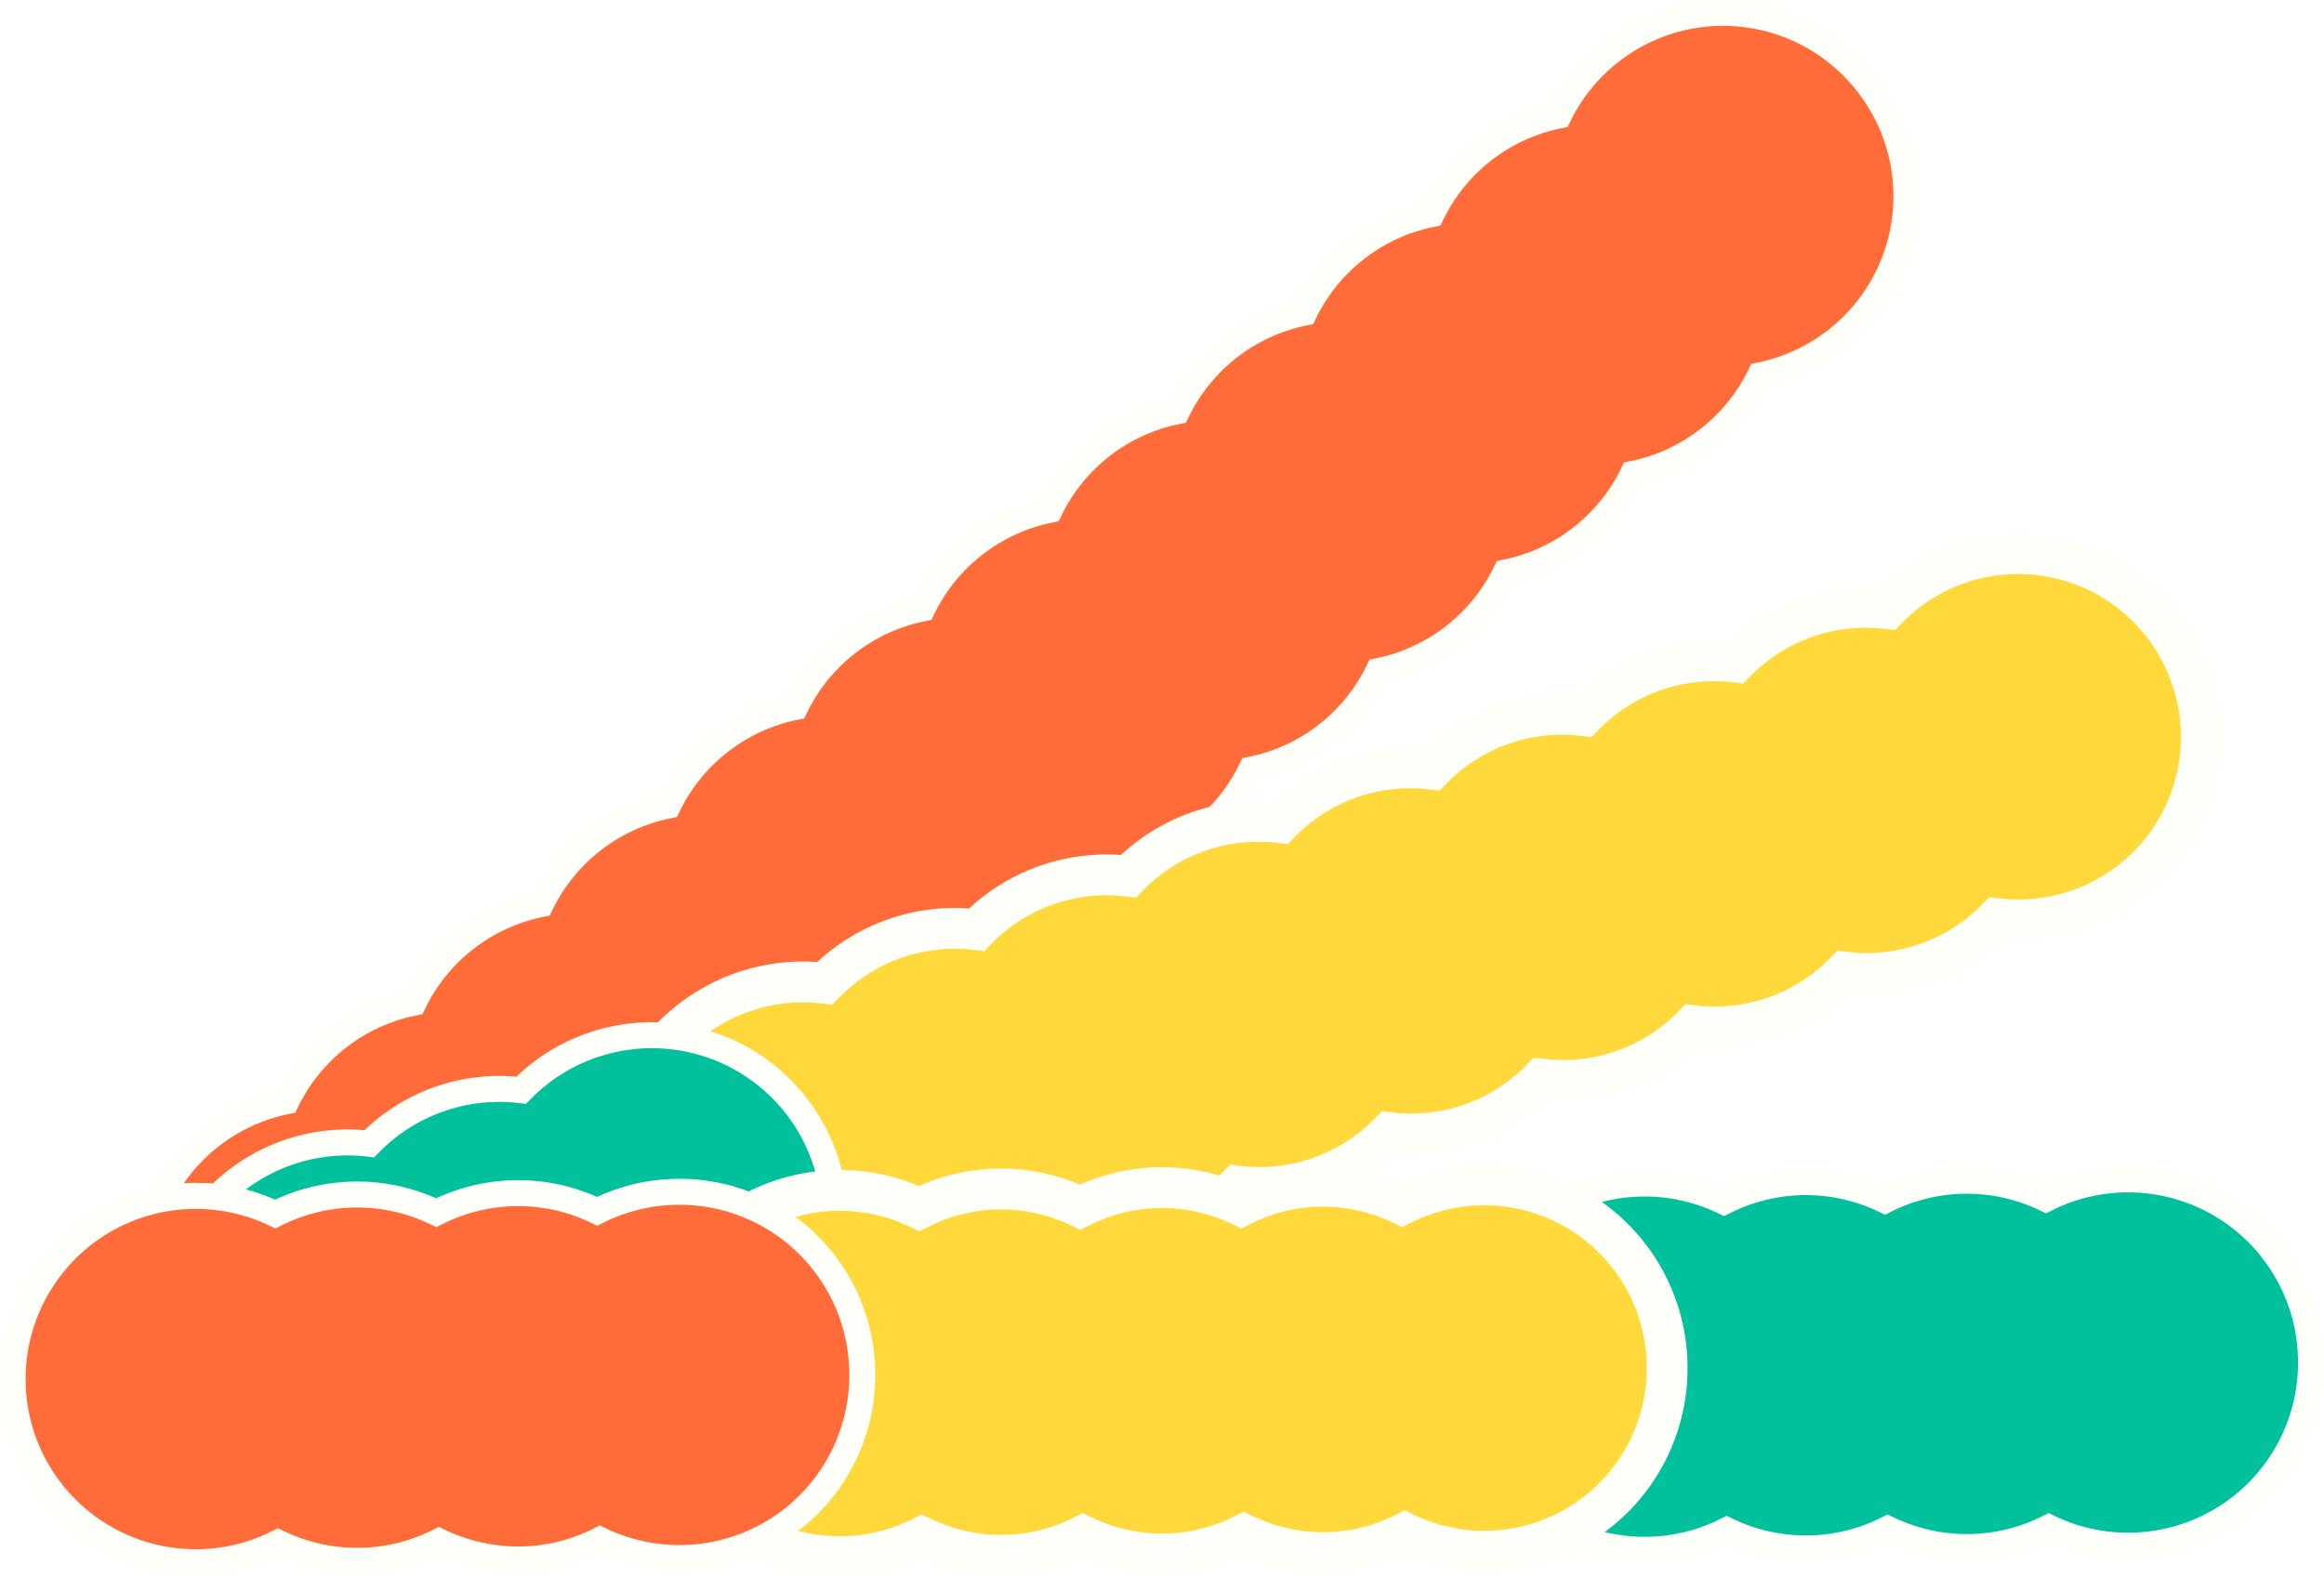
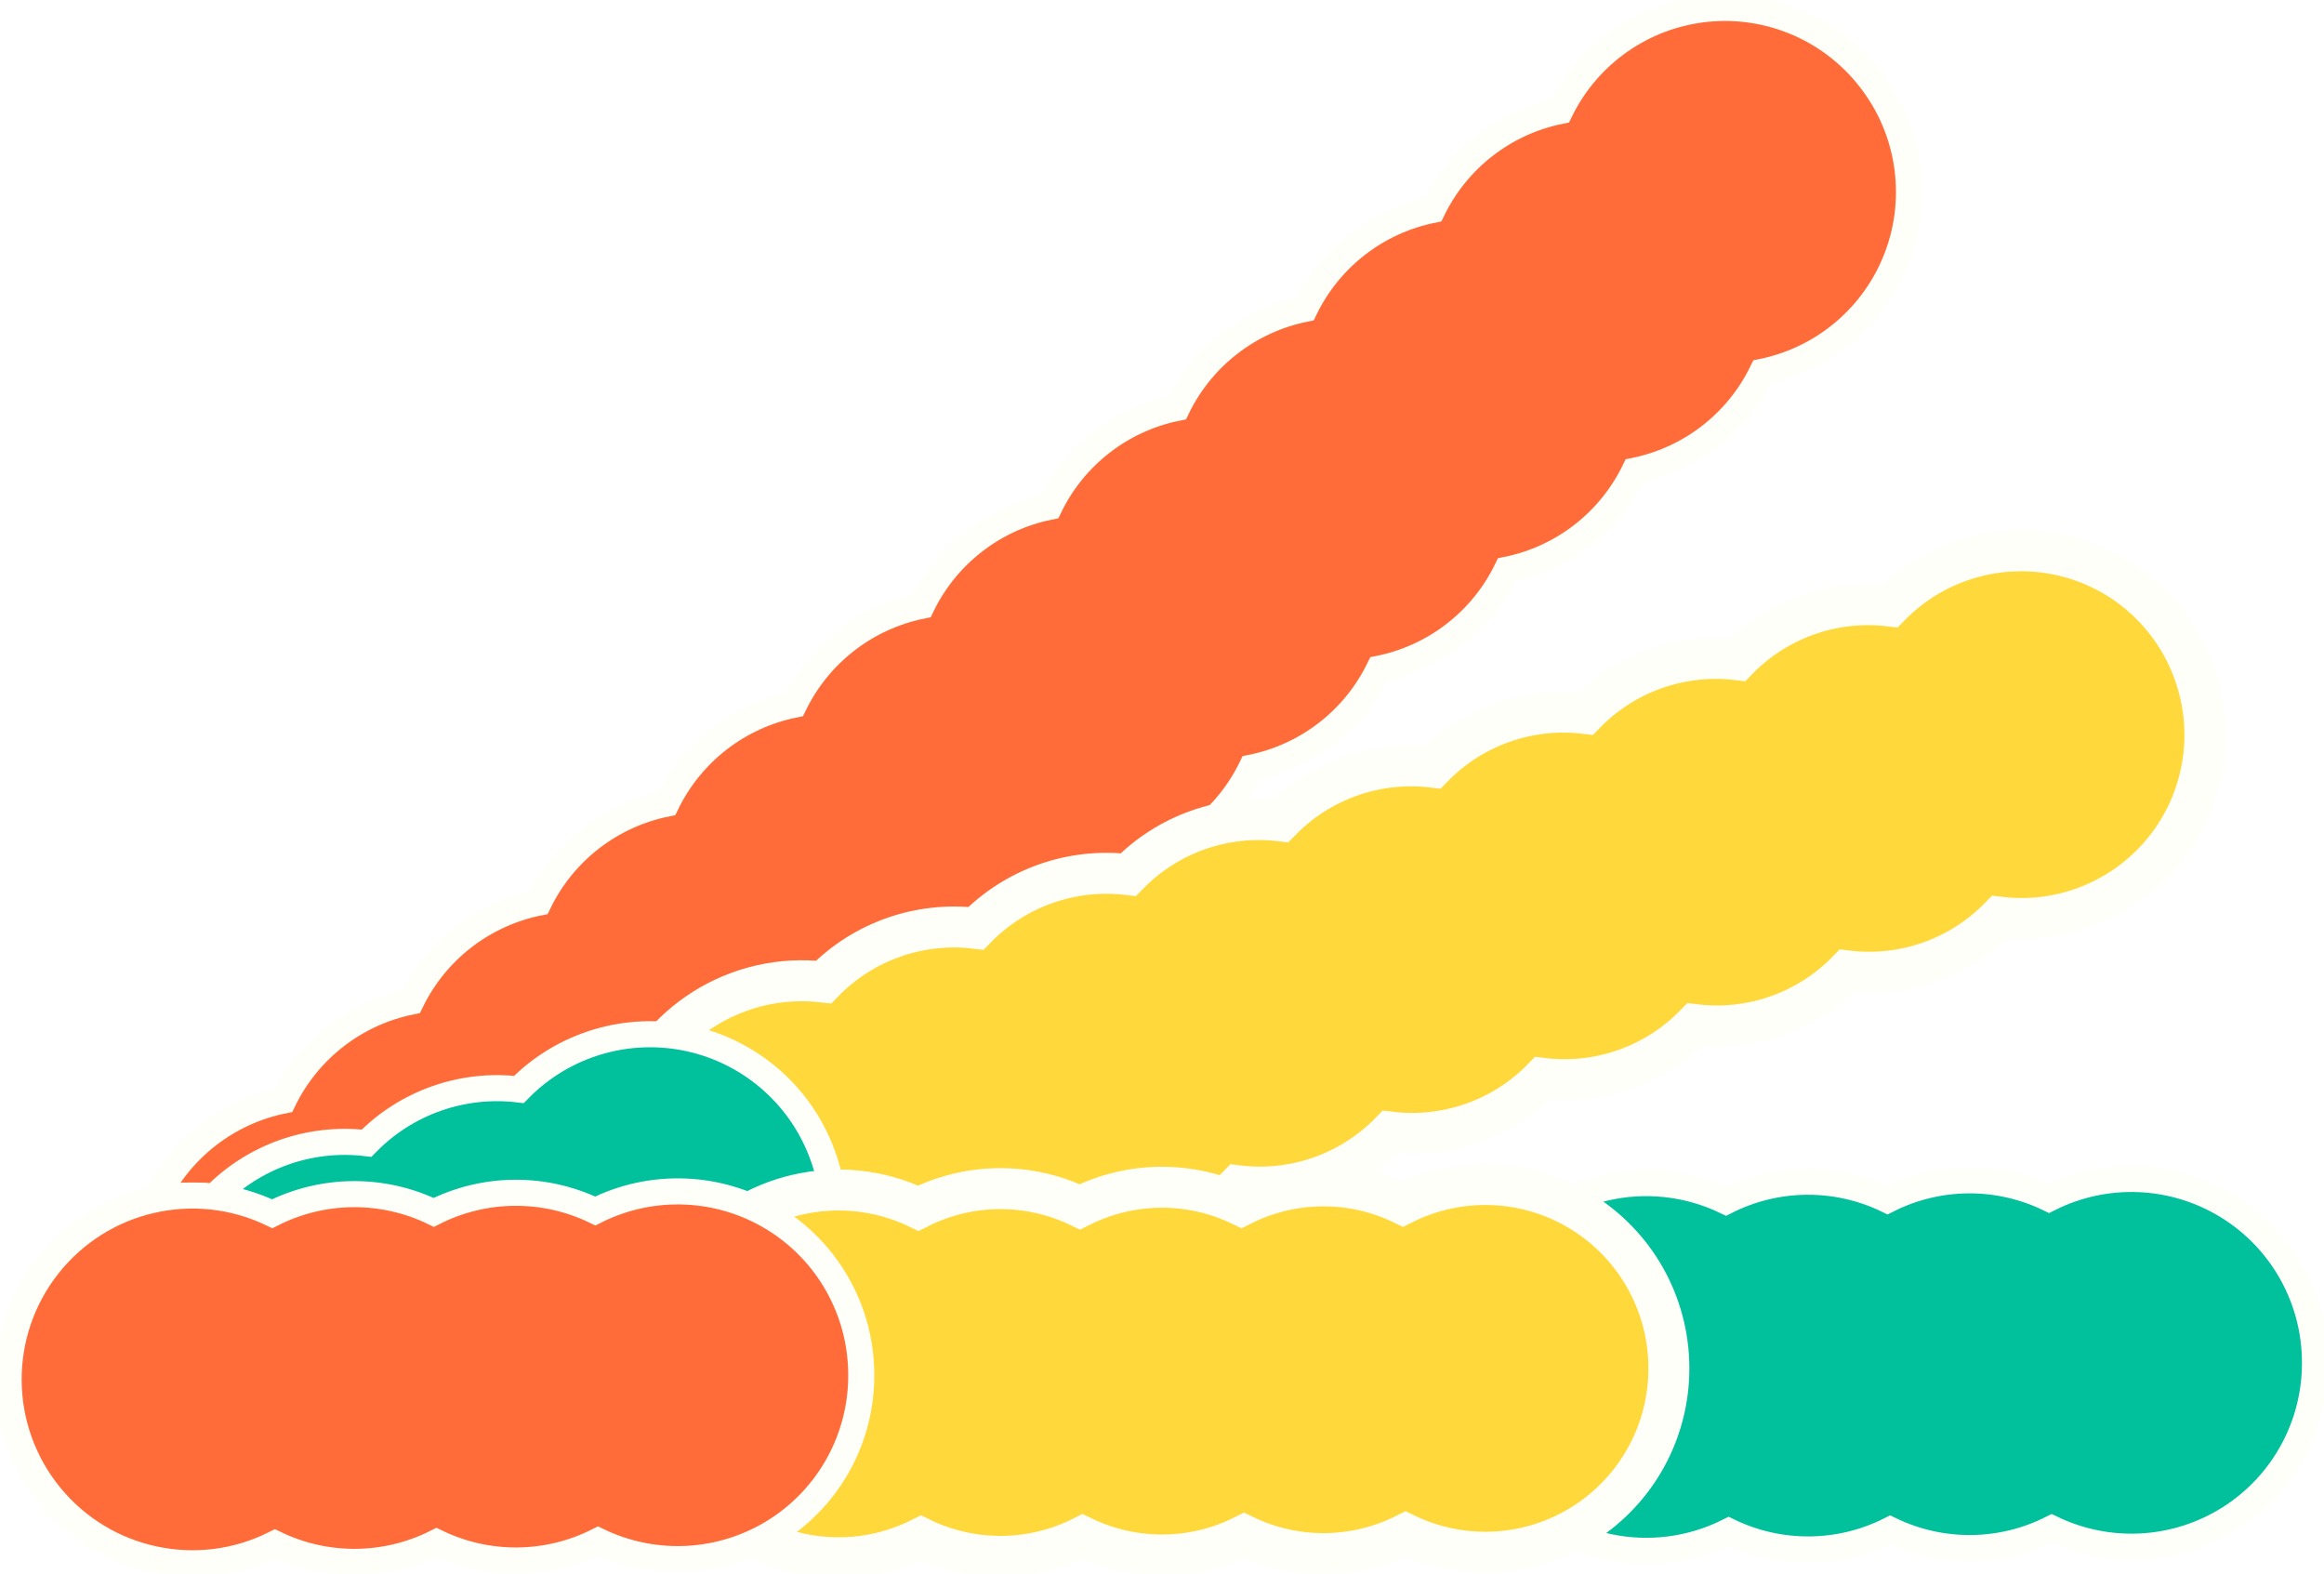
- <svg xmlns="http://www.w3.org/2000/svg" id="Layer_1" data-name="Layer 1" viewBox="0 0 131.096 88.99">
+ <svg xmlns="http://www.w3.org/2000/svg" id="Layer_1" data-name="Layer 1" viewBox="0 0 130.645 88.431">
  <g id="realismoColore">
    <g>
      <g>
-         <path d="M105.367,4.737a10.317,10.317,0,0,0-17.438,1.782,10.238,10.238,0,0,0-7.177,5.562,10.242,10.242,0,0,0-7.178,5.562,10.247,10.247,0,0,0-7.178,5.563,10.233,10.233,0,0,0-7.177,5.561,10.242,10.242,0,0,0-7.178,5.563,10.243,10.243,0,0,0-7.177,5.562,10.243,10.243,0,0,0-7.178,5.562,10.238,10.238,0,0,0-7.177,5.562,10.242,10.242,0,0,0-7.178,5.563,10.238,10.238,0,0,0-7.178,5.561,10.248,10.248,0,0,0-7.177,5.563,10.335,10.335,0,1,0,11.361,14.66,10.236,10.236,0,0,0,7.177-5.563,10.238,10.238,0,0,0,7.177-5.562,10.236,10.236,0,0,0,7.178-5.562,10.242,10.242,0,0,0,7.178-5.562,10.236,10.236,0,0,0,7.177-5.563,10.238,10.238,0,0,0,7.178-5.561,10.241,10.241,0,0,0,7.177-5.563,10.242,10.242,0,0,0,7.178-5.562,10.231,10.231,0,0,0,7.177-5.562,10.237,10.237,0,0,0,7.178-5.562,10.246,10.246,0,0,0,7.178-5.563,10.316,10.316,0,0,0,6.077-16.441" fill="#ff6c39" />
-         <path d="M105.367,4.737a10.317,10.317,0,0,0-17.438,1.782,10.238,10.238,0,0,0-7.177,5.562,10.242,10.242,0,0,0-7.178,5.562,10.247,10.247,0,0,0-7.178,5.563,10.233,10.233,0,0,0-7.177,5.561,10.242,10.242,0,0,0-7.178,5.563,10.243,10.243,0,0,0-7.177,5.562,10.243,10.243,0,0,0-7.178,5.562,10.238,10.238,0,0,0-7.177,5.562,10.242,10.242,0,0,0-7.178,5.563,10.238,10.238,0,0,0-7.178,5.561,10.248,10.248,0,0,0-7.177,5.563,10.335,10.335,0,1,0,11.361,14.66,10.236,10.236,0,0,0,7.177-5.563,10.238,10.238,0,0,0,7.177-5.562,10.236,10.236,0,0,0,7.178-5.562,10.242,10.242,0,0,0,7.178-5.562,10.236,10.236,0,0,0,7.177-5.563,10.238,10.238,0,0,0,7.178-5.561,10.241,10.241,0,0,0,7.177-5.563,10.242,10.242,0,0,0,7.178-5.562,10.231,10.231,0,0,0,7.177-5.562,10.237,10.237,0,0,0,7.178-5.562,10.246,10.246,0,0,0,7.178-5.563,10.316,10.316,0,0,0,6.077-16.441Z" fill="none" stroke="#fffffa" stroke-miterlimit="10" stroke-width="1.465" />
-         <path d="M123.582,38.142a10.317,10.317,0,0,0-17.112-3.8,10.242,10.242,0,0,0-8.564,3.02,10.245,10.245,0,0,0-8.564,3.019,10.242,10.242,0,0,0-8.564,3.02,10.245,10.245,0,0,0-8.563,3.019,10.246,10.246,0,0,0-8.565,3.02,10.245,10.245,0,0,0-8.563,3.019,10.237,10.237,0,0,0-8.564,3.019,10.335,10.335,0,1,0,6.167,17.492,10.245,10.245,0,0,0,8.564-3.019,10.242,10.242,0,0,0,8.564-3.02,10.245,10.245,0,0,0,8.564-3.019,10.239,10.239,0,0,0,8.563-3.02,10.242,10.242,0,0,0,8.564-3.02,10.237,10.237,0,0,0,8.564-3.019,10.245,10.245,0,0,0,8.564-3.019,10.316,10.316,0,0,0,10.945-13.692" fill="#ffd93b" />
-         <path d="M123.582,38.142a10.317,10.317,0,0,0-17.112-3.8,10.242,10.242,0,0,0-8.564,3.02,10.245,10.245,0,0,0-8.564,3.019,10.242,10.242,0,0,0-8.564,3.02,10.245,10.245,0,0,0-8.563,3.019,10.246,10.246,0,0,0-8.565,3.02,10.245,10.245,0,0,0-8.563,3.019,10.237,10.237,0,0,0-8.564,3.019,10.335,10.335,0,1,0,6.167,17.492,10.245,10.245,0,0,0,8.564-3.019,10.242,10.242,0,0,0,8.564-3.02,10.245,10.245,0,0,0,8.564-3.019,10.239,10.239,0,0,0,8.563-3.02,10.242,10.242,0,0,0,8.564-3.02,10.237,10.237,0,0,0,8.564-3.019,10.245,10.245,0,0,0,8.564-3.019,10.316,10.316,0,0,0,10.945-13.692Z" fill="none" stroke="#fffffa" stroke-miterlimit="10" stroke-width="2.302" />
-         <path d="M46.508,65.317a10.316,10.316,0,0,0-17.112-3.8,10.242,10.242,0,0,0-8.564,3.02,10.242,10.242,0,0,0-8.563,3.019,10.335,10.335,0,1,0,6.167,17.491,10.234,10.234,0,0,0,8.563-3.019,10.242,10.242,0,0,0,8.564-3.02,10.316,10.316,0,0,0,10.945-13.691" fill="#00c19c" />
-         <path d="M46.508,65.317a10.316,10.316,0,0,0-17.112-3.8,10.242,10.242,0,0,0-8.564,3.02,10.242,10.242,0,0,0-8.563,3.019,10.335,10.335,0,1,0,6.167,17.491,10.234,10.234,0,0,0,8.563-3.019,10.242,10.242,0,0,0,8.564-3.02,10.316,10.316,0,0,0,10.945-13.691Z" fill="none" stroke="#fffffa" stroke-miterlimit="10" stroke-width="1.465" />
-         <path d="M130.363,76.794a10.318,10.318,0,0,0-14.954-9.146,10.236,10.236,0,0,0-9.08.078,10.24,10.24,0,0,0-9.08.077,10.334,10.334,0,1,0,.158,18.547,10.244,10.244,0,0,0,9.08-.078,10.246,10.246,0,0,0,9.081-.078,10.316,10.316,0,0,0,14.795-9.4" fill="#00c19c" />
-         <path d="M130.363,76.794a10.318,10.318,0,0,0-14.954-9.146,10.236,10.236,0,0,0-9.08.078,10.24,10.24,0,0,0-9.08.077,10.334,10.334,0,1,0,.158,18.547,10.244,10.244,0,0,0,9.08-.078,10.246,10.246,0,0,0,9.081-.078,10.316,10.316,0,0,0,14.795-9.4Z" fill="none" stroke="#fffffa" stroke-miterlimit="10" stroke-width="1.465" />
-         <path d="M94.042,77.105a10.317,10.317,0,0,0-14.953-9.146,10.236,10.236,0,0,0-9.08.078,10.236,10.236,0,0,0-9.08.078,10.231,10.231,0,0,0-9.08.077,10.335,10.335,0,1,0,.158,18.546,10.248,10.248,0,0,0,9.08-.077,10.244,10.244,0,0,0,9.08-.078,10.244,10.244,0,0,0,9.08-.078,10.316,10.316,0,0,0,14.795-9.4" fill="#ffd93b" />
-         <path d="M94.042,77.105a10.317,10.317,0,0,0-14.953-9.146,10.236,10.236,0,0,0-9.08.078,10.236,10.236,0,0,0-9.08.078,10.231,10.231,0,0,0-9.08.077,10.335,10.335,0,1,0,.158,18.546,10.248,10.248,0,0,0,9.08-.077,10.244,10.244,0,0,0,9.08-.078,10.244,10.244,0,0,0,9.08-.078,10.316,10.316,0,0,0,14.795-9.4Z" fill="none" stroke="#fffffa" stroke-miterlimit="10" stroke-width="2.302" />
-         <path d="M48.642,77.493a10.317,10.317,0,0,0-14.953-9.146,10.24,10.24,0,0,0-9.08.079,10.231,10.231,0,0,0-9.08.077,10.335,10.335,0,1,0,.158,18.546,10.248,10.248,0,0,0,9.08-.077,10.24,10.24,0,0,0,9.08-.079,10.316,10.316,0,0,0,14.795-9.4" fill="#ff6c39" />
-         <path d="M48.642,77.493a10.317,10.317,0,0,0-14.953-9.146,10.24,10.24,0,0,0-9.08.079,10.231,10.231,0,0,0-9.08.077,10.335,10.335,0,1,0,.158,18.546,10.248,10.248,0,0,0,9.08-.077,10.24,10.24,0,0,0,9.08-.079,10.316,10.316,0,0,0,14.795-9.4Z" fill="none" stroke="#fffffa" stroke-miterlimit="10" stroke-width="1.465" />
+         <path d="M105.142,4.457a10.317,10.317,0,0,0-17.438,1.782,10.238,10.238,0,0,0-7.177,5.562,10.242,10.242,0,0,0-7.178,5.562,10.247,10.247,0,0,0-7.178,5.563,10.233,10.233,0,0,0-7.177,5.561,10.242,10.242,0,0,0-7.178,5.563,10.243,10.243,0,0,0-7.177,5.562,10.242,10.242,0,0,0-7.178,5.562,10.238,10.238,0,0,0-7.177,5.562,10.242,10.242,0,0,0-7.178,5.563,10.238,10.238,0,0,0-7.178,5.561,10.248,10.248,0,0,0-7.177,5.563,10.335,10.335,0,1,0,11.361,14.66,10.236,10.236,0,0,0,7.177-5.563,10.238,10.238,0,0,0,7.177-5.562,10.236,10.236,0,0,0,7.178-5.562,10.242,10.242,0,0,0,7.178-5.562,10.236,10.236,0,0,0,7.177-5.563,10.238,10.238,0,0,0,7.178-5.561,10.241,10.241,0,0,0,7.177-5.563,10.242,10.242,0,0,0,7.178-5.562,10.231,10.231,0,0,0,7.177-5.562,10.237,10.237,0,0,0,7.178-5.562,10.246,10.246,0,0,0,7.178-5.563,10.316,10.316,0,0,0,6.077-16.441" fill="#ff6c39" />
+         <path d="M105.142,4.457a10.317,10.317,0,0,0-17.438,1.782,10.238,10.238,0,0,0-7.177,5.562,10.242,10.242,0,0,0-7.178,5.562,10.247,10.247,0,0,0-7.178,5.563,10.233,10.233,0,0,0-7.177,5.561,10.242,10.242,0,0,0-7.178,5.563,10.243,10.243,0,0,0-7.177,5.562,10.242,10.242,0,0,0-7.178,5.562,10.238,10.238,0,0,0-7.177,5.562,10.242,10.242,0,0,0-7.178,5.563,10.238,10.238,0,0,0-7.178,5.561,10.248,10.248,0,0,0-7.177,5.563,10.335,10.335,0,1,0,11.361,14.66,10.236,10.236,0,0,0,7.177-5.563,10.238,10.238,0,0,0,7.177-5.562,10.236,10.236,0,0,0,7.178-5.562,10.242,10.242,0,0,0,7.178-5.562,10.236,10.236,0,0,0,7.177-5.563,10.238,10.238,0,0,0,7.178-5.561,10.241,10.241,0,0,0,7.177-5.563,10.242,10.242,0,0,0,7.178-5.562,10.231,10.231,0,0,0,7.177-5.562,10.237,10.237,0,0,0,7.178-5.562,10.246,10.246,0,0,0,7.178-5.563,10.316,10.316,0,0,0,6.077-16.441Z" fill="none" stroke="#fffffa" stroke-miterlimit="10" stroke-width="1.465" />
+         <path d="M123.357,37.863a10.317,10.317,0,0,0-17.112-3.8,10.242,10.242,0,0,0-8.564,3.02,10.245,10.245,0,0,0-8.564,3.019,10.242,10.242,0,0,0-8.564,3.02,10.245,10.245,0,0,0-8.563,3.019,10.246,10.246,0,0,0-8.565,3.02,10.245,10.245,0,0,0-8.563,3.019,10.237,10.237,0,0,0-8.564,3.019,10.335,10.335,0,1,0,6.167,17.492,10.245,10.245,0,0,0,8.564-3.019,10.242,10.242,0,0,0,8.564-3.02,10.245,10.245,0,0,0,8.564-3.019,10.239,10.239,0,0,0,8.563-3.02,10.242,10.242,0,0,0,8.564-3.02,10.237,10.237,0,0,0,8.564-3.019,10.246,10.246,0,0,0,8.564-3.019,10.316,10.316,0,0,0,10.945-13.692" fill="#ffd93b" />
+         <path d="M123.357,37.863a10.317,10.317,0,0,0-17.112-3.8,10.242,10.242,0,0,0-8.564,3.02,10.245,10.245,0,0,0-8.564,3.019,10.242,10.242,0,0,0-8.564,3.02,10.245,10.245,0,0,0-8.563,3.019,10.246,10.246,0,0,0-8.565,3.02,10.245,10.245,0,0,0-8.563,3.019,10.237,10.237,0,0,0-8.564,3.019,10.335,10.335,0,1,0,6.167,17.492,10.245,10.245,0,0,0,8.564-3.019,10.242,10.242,0,0,0,8.564-3.02,10.245,10.245,0,0,0,8.564-3.019,10.239,10.239,0,0,0,8.563-3.02,10.242,10.242,0,0,0,8.564-3.02,10.237,10.237,0,0,0,8.564-3.019,10.246,10.246,0,0,0,8.564-3.019,10.316,10.316,0,0,0,10.945-13.692Z" fill="none" stroke="#fffffa" stroke-miterlimit="10" stroke-width="2.302" />
+         <path d="M46.282,65.038a10.316,10.316,0,0,0-17.112-3.8,10.242,10.242,0,0,0-8.564,3.02,10.242,10.242,0,0,0-8.563,3.019,10.335,10.335,0,1,0,6.167,17.491,10.234,10.234,0,0,0,8.563-3.019,10.242,10.242,0,0,0,8.564-3.02,10.316,10.316,0,0,0,10.945-13.691" fill="#00c19c" />
+         <path d="M46.282,65.038a10.316,10.316,0,0,0-17.112-3.8,10.242,10.242,0,0,0-8.564,3.02,10.242,10.242,0,0,0-8.563,3.019,10.335,10.335,0,1,0,6.167,17.491,10.234,10.234,0,0,0,8.563-3.019,10.242,10.242,0,0,0,8.564-3.02,10.316,10.316,0,0,0,10.945-13.691Z" fill="none" stroke="#fffffa" stroke-miterlimit="10" stroke-width="1.465" />
+         <path d="M130.138,76.515a10.318,10.318,0,0,0-14.954-9.146,10.236,10.236,0,0,0-9.08.078,10.24,10.24,0,0,0-9.08.077,10.334,10.334,0,1,0,.158,18.547,10.244,10.244,0,0,0,9.08-.078,10.246,10.246,0,0,0,9.081-.078,10.316,10.316,0,0,0,14.795-9.4" fill="#00c19c" />
+         <path d="M130.138,76.515a10.318,10.318,0,0,0-14.954-9.146,10.236,10.236,0,0,0-9.08.078,10.24,10.24,0,0,0-9.08.077,10.334,10.334,0,1,0,.158,18.547,10.244,10.244,0,0,0,9.08-.078,10.246,10.246,0,0,0,9.081-.078,10.316,10.316,0,0,0,14.795-9.4Z" fill="none" stroke="#fffffa" stroke-miterlimit="10" stroke-width="1.465" />
+         <path d="M93.816,76.826a10.317,10.317,0,0,0-14.953-9.146,10.236,10.236,0,0,0-9.08.078,10.236,10.236,0,0,0-9.08.078,10.231,10.231,0,0,0-9.08.077,10.335,10.335,0,1,0,.158,18.546,10.248,10.248,0,0,0,9.08-.077,10.244,10.244,0,0,0,9.08-.078,10.244,10.244,0,0,0,9.08-.078,10.316,10.316,0,0,0,14.795-9.4" fill="#ffd93b" />
+         <path d="M93.816,76.826a10.317,10.317,0,0,0-14.953-9.146,10.236,10.236,0,0,0-9.08.078,10.236,10.236,0,0,0-9.08.078,10.231,10.231,0,0,0-9.08.077,10.335,10.335,0,1,0,.158,18.546,10.248,10.248,0,0,0,9.08-.077,10.244,10.244,0,0,0,9.08-.078,10.244,10.244,0,0,0,9.08-.078,10.316,10.316,0,0,0,14.795-9.4Z" fill="none" stroke="#fffffa" stroke-miterlimit="10" stroke-width="2.302" />
+         <path d="M48.416,77.213a10.317,10.317,0,0,0-14.953-9.146,10.24,10.24,0,0,0-9.08.079,10.231,10.231,0,0,0-9.08.077,10.335,10.335,0,1,0,.158,18.546,10.248,10.248,0,0,0,9.08-.077,10.24,10.24,0,0,0,9.08-.079,10.316,10.316,0,0,0,14.795-9.4" fill="#ff6c39" />
+         <path d="M48.416,77.213a10.317,10.317,0,0,0-14.953-9.146,10.24,10.24,0,0,0-9.08.079,10.231,10.231,0,0,0-9.08.077,10.335,10.335,0,1,0,.158,18.546,10.248,10.248,0,0,0,9.08-.077,10.24,10.24,0,0,0,9.08-.079,10.316,10.316,0,0,0,14.795-9.4Z" fill="none" stroke="#fffffa" stroke-miterlimit="10" stroke-width="1.465" />
      </g>
    </g>
  </g>
</svg>
